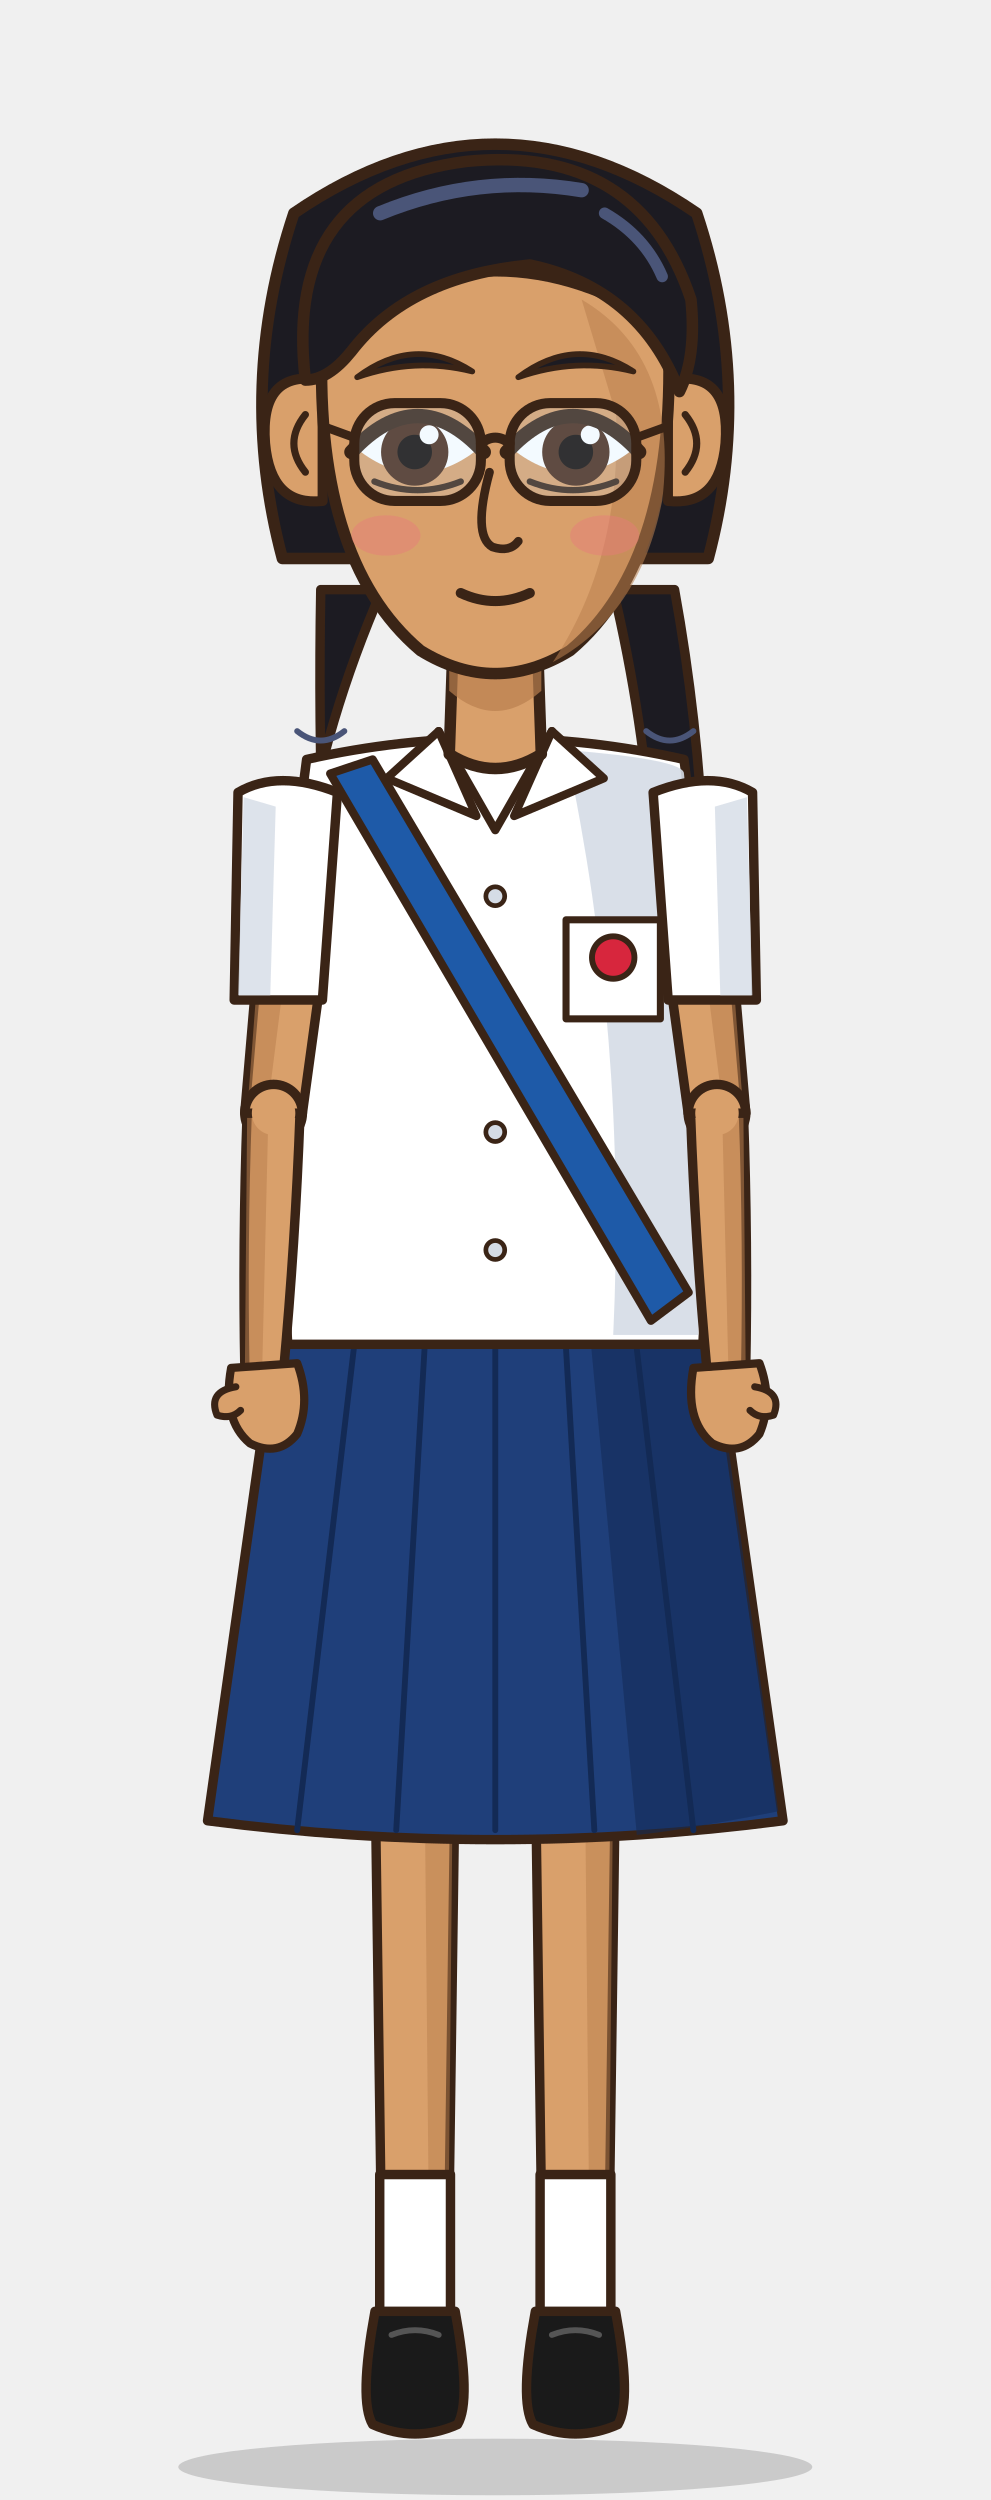
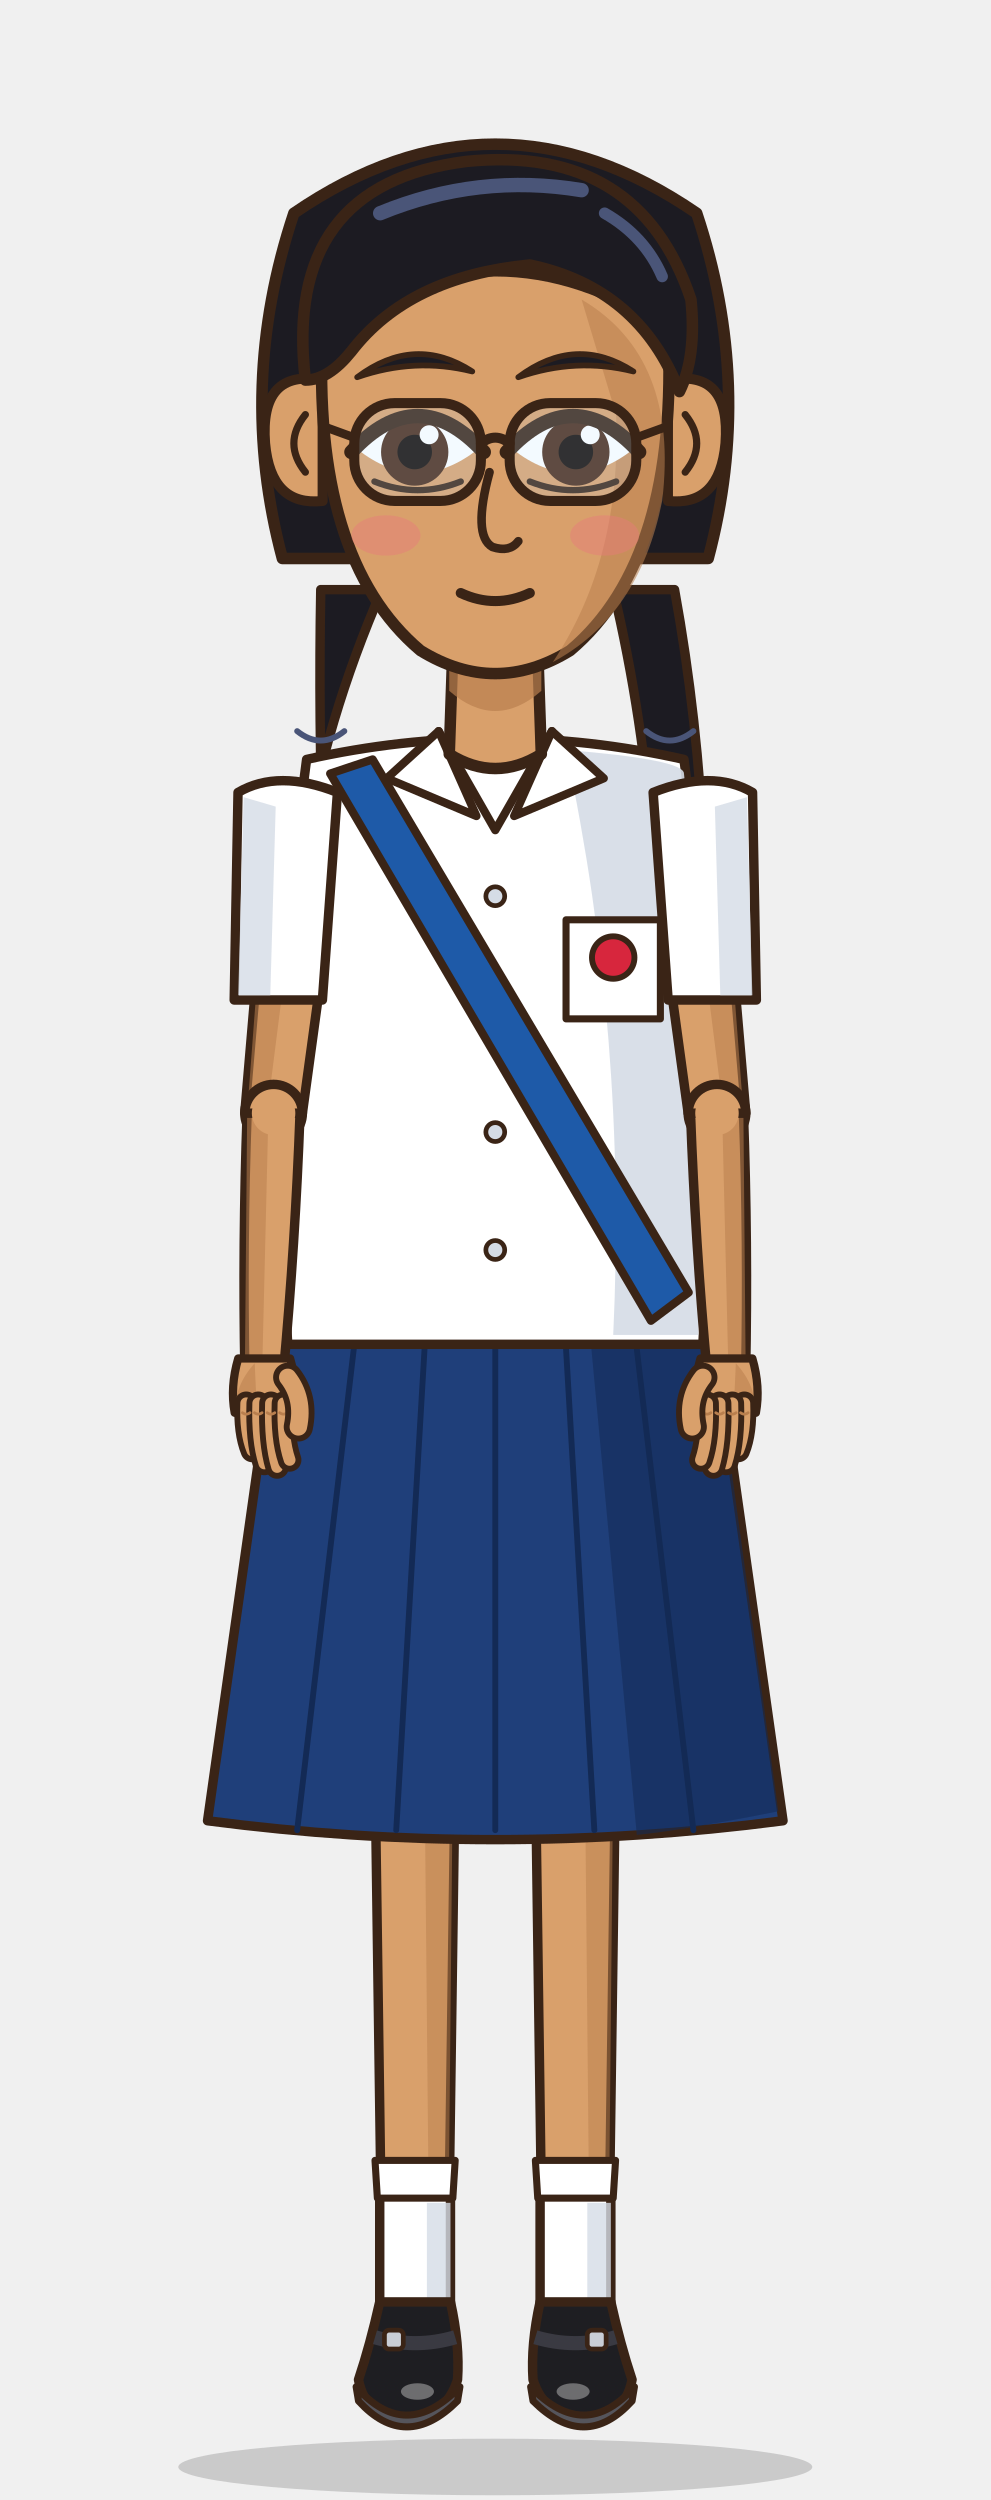
<svg xmlns="http://www.w3.org/2000/svg" width="420" height="1060" viewBox="0 -60 420 1060">
  <ellipse cx="210.0" cy="986" rx="134.4" ry="12" fill="#000" opacity=".16" />
  <path d="M136 190 Q134 300 144 420 L124 420 Q114 300 162 190Z" fill="#1C1B22" stroke="#3A2416" stroke-width="4" stroke-linejoin="round" stroke-linecap="round" />
  <path d="M146 250 q-10 8 -20 0" fill="none" stroke="#4A5578" stroke-width="2.5" stroke-linecap="round" stroke-linejoin="round" />
  <path d="M146 300 q-10 8 -20 0" fill="none" stroke="#4A5578" stroke-width="2.5" stroke-linecap="round" stroke-linejoin="round" />
  <path d="M146 350 q-10 8 -20 0" fill="none" stroke="#4A5578" stroke-width="2.5" stroke-linecap="round" stroke-linejoin="round" />
  <path d="M146 395 q-10 8 -20 0" fill="none" stroke="#4A5578" stroke-width="2.5" stroke-linecap="round" stroke-linejoin="round" />
  <circle cx="134" cy="424" r="10" fill="#D7263D" stroke="#3A2416" stroke-width="3" />
  <path d="M260 190 Q286 300 276 420 L296 420 Q306 300 286 190Z" fill="#1C1B22" stroke="#3A2416" stroke-width="4" stroke-linejoin="round" stroke-linecap="round" />
  <path d="M274 250 q10 8 20 0" fill="none" stroke="#4A5578" stroke-width="2.5" stroke-linecap="round" stroke-linejoin="round" />
  <path d="M274 300 q10 8 20 0" fill="none" stroke="#4A5578" stroke-width="2.5" stroke-linecap="round" stroke-linejoin="round" />
  <path d="M274 350 q10 8 20 0" fill="none" stroke="#4A5578" stroke-width="2.5" stroke-linecap="round" stroke-linejoin="round" />
  <path d="M274 395 q10 8 20 0" fill="none" stroke="#4A5578" stroke-width="2.5" stroke-linecap="round" stroke-linejoin="round" />
  <circle cx="286" cy="424" r="10" fill="#D7263D" stroke="#3A2416" stroke-width="3" />
  <path d="M159 690 L162 905 L190 905 L193 690Z" fill="#D9A06B" stroke="#3A2416" stroke-width="4" stroke-linejoin="round" stroke-linecap="round" />
  <path d="M180 692 L182 900 L190 900 L192 692Z" fill="#B97F4E" stroke="none" opacity="0.5" />
-   <path d="M161 862 L161 925 L191 925 L191 862Z" fill="#FFFFFF" stroke="#3A2416" stroke-width="4" stroke-linejoin="round" stroke-linecap="round" />
-   <path d="M159 920 L193 920 Q200 958 194 968 Q176 976 158 968 Q152 958 159 920Z" fill="#1A1A1A" stroke="#3A2416" stroke-width="4" stroke-linejoin="round" stroke-linecap="round" />
-   <path d="M166 930 Q176 926 186 930" fill="none" stroke="#555" stroke-width="2.5" stroke-linecap="round" stroke-linejoin="round" />
+   <path d="M161 858 L161 925 L191 925 L191 858Z" fill="#FFFFFF" stroke="#3A2416" stroke-width="4" stroke-linejoin="round" stroke-linecap="round" />
+   <path d="M159 856 L193 856 L192 872 L160 872Z" fill="#FFFFFF" stroke="#3A2416" stroke-width="3" stroke-linejoin="round" stroke-linecap="round" />
+   <path d="M181 874 L191 874 L191 922 L181 922Z" fill="#D5DCE6" stroke="none" opacity="0.8" />
+   <path d="M161 916 L191 916 Q195 934 194 949 Q189 965 172 966 Q155 965 152 949 Q157 934 161 916Z" fill="#1E1E22" stroke="#3A2416" stroke-width="4" stroke-linejoin="round" stroke-linecap="round" />
+   <path d="M159 931 Q176 936 193 931" fill="none" stroke="#3A3A42" stroke-width="6" />
+   <rect x="163" y="928" width="8" height="8" rx="2" fill="#C9CED6" stroke="#3A2416" stroke-width="2" />
+   <path d="M151 952 Q172 976 195 952 L194 958 Q172 980 152 958Z" fill="#55555C" stroke="#3A2416" stroke-width="3" stroke-linejoin="round" stroke-linecap="round" />
+   <ellipse cx="177" cy="954" rx="7" ry="3.5" fill="#fff" opacity=".35" />
  <path d="M227 690 L230 905 L258 905 L261 690Z" fill="#D9A06B" stroke="#3A2416" stroke-width="4" stroke-linejoin="round" stroke-linecap="round" />
  <path d="M248 692 L250 900 L258 900 L260 692Z" fill="#B97F4E" stroke="none" opacity="0.5" />
-   <path d="M229 862 L229 925 L259 925 L259 862Z" fill="#FFFFFF" stroke="#3A2416" stroke-width="4" stroke-linejoin="round" stroke-linecap="round" />
-   <path d="M227 920 L261 920 Q268 958 262 968 Q244 976 226 968 Q220 958 227 920Z" fill="#1A1A1A" stroke="#3A2416" stroke-width="4" stroke-linejoin="round" stroke-linecap="round" />
-   <path d="M234 930 Q244 926 254 930" fill="none" stroke="#555" stroke-width="2.5" stroke-linecap="round" stroke-linejoin="round" />
+   <path d="M229 858 L229 925 L259 925 L259 858Z" fill="#FFFFFF" stroke="#3A2416" stroke-width="4" stroke-linejoin="round" stroke-linecap="round" />
+   <path d="M227 856 L261 856 L260 872 L228 872Z" fill="#FFFFFF" stroke="#3A2416" stroke-width="3" stroke-linejoin="round" stroke-linecap="round" />
+   <path d="M249 874 L259 874 L259 922 L249 922Z" fill="#D5DCE6" stroke="none" opacity="0.8" />
+   <path d="M229 916 L259 916 Q263 934 268 949 Q265 965 248 966 Q231 965 226 949 Q225 934 229 916Z" fill="#1E1E22" stroke="#3A2416" stroke-width="4" stroke-linejoin="round" stroke-linecap="round" />
+   <path d="M227 931 Q244 936 261 931" fill="none" stroke="#3A3A42" stroke-width="6" />
+   <rect x="249" y="928" width="8" height="8" rx="2" fill="#C9CED6" stroke="#3A2416" stroke-width="2" />
+   <path d="M225 952 Q248 976 269 952 L268 958 Q248 980 226 958Z" fill="#55555C" stroke="#3A2416" stroke-width="3" stroke-linejoin="round" stroke-linecap="round" />
+   <ellipse cx="243" cy="954" rx="7" ry="3.5" fill="#fff" opacity=".35" />
  <path d="M118 500 L302 500 L332 712 Q210 728 88 712Z" fill="#1F3F7A" stroke="#3A2416" stroke-width="4" stroke-linejoin="round" stroke-linecap="round" />
  <path d="M150.0 512 L126.0 716" fill="none" stroke="#132A55" stroke-width="2.5" stroke-linecap="round" stroke-linejoin="round" />
  <path d="M180.0 512 L168.0 716" fill="none" stroke="#132A55" stroke-width="2.5" stroke-linecap="round" stroke-linejoin="round" />
  <path d="M210.0 512 L210.0 716" fill="none" stroke="#132A55" stroke-width="2.5" stroke-linecap="round" stroke-linejoin="round" />
  <path d="M240.0 512 L252.0 716" fill="none" stroke="#132A55" stroke-width="2.5" stroke-linecap="round" stroke-linejoin="round" />
  <path d="M270.0 512 L294.0 716" fill="none" stroke="#132A55" stroke-width="2.5" stroke-linecap="round" stroke-linejoin="round" />
  <path d="M250 504 L302 504 L330 708 Q290 716 270 718Z" fill="#132A55" stroke="none" opacity="0.55" />
  <path d="M130 262 Q114 380 122 510 L298 510 Q306 380 290 262 Q210 244 130 262Z" fill="#FFFFFF" stroke="#3A2416" stroke-width="4" stroke-linejoin="round" stroke-linecap="round" />
  <path d="M240 258 Q290 262 290 268 Q302 380 296 506 L260 506 Q266 380 240 258Z" fill="#D5DCE6" stroke="none" opacity="0.9" />
  <path d="M186 250 L210 292 L234 250" fill="#FFFFFF" stroke="#3A2416" stroke-width="3.5" stroke-linejoin="round" stroke-linecap="round" />
  <path d="M186 250 L164 270 L202 286Z" fill="#FFFFFF" stroke="#3A2416" stroke-width="3.5" stroke-linejoin="round" stroke-linecap="round" />
  <path d="M234 250 L256 270 L218 286Z" fill="#FFFFFF" stroke="#3A2416" stroke-width="3.5" stroke-linejoin="round" stroke-linecap="round" />
  <circle cx="210" cy="320" r="4" fill="#D5DCE6" stroke="#3A2416" stroke-width="2" />
  <circle cx="210" cy="370" r="4" fill="#D5DCE6" stroke="#3A2416" stroke-width="2" />
  <circle cx="210" cy="420" r="4" fill="#D5DCE6" stroke="#3A2416" stroke-width="2" />
  <circle cx="210" cy="470" r="4" fill="#D5DCE6" stroke="#3A2416" stroke-width="2" />
  <path d="M240 330 L280 330 L280 372 L240 372Z" fill="#FFFFFF" stroke="#3A2416" stroke-width="3" stroke-linejoin="round" stroke-linecap="round" />
  <circle cx="260" cy="346" r="9" fill="#D7263D" stroke="#3A2416" stroke-width="2.5" />
  <path d="M140 268 L158 262 L292 488 L276 500Z" fill="#1E5AA8" stroke="#3A2416" stroke-width="3.5" stroke-linejoin="round" stroke-linecap="round" />
  <g class="armL" data-p="122,282">
    <path d="M108.4 358 L103.78 412.0 L128.22 412.0 L135.6 358Z" fill="#D9A06B" stroke="#3A2416" stroke-width="4" stroke-linejoin="round" stroke-linecap="round" />
    <path d="M119.28 364 L113.195 412.0 L104.78 412.0 L108.4 364Z" fill="#B97F4E" stroke="none" opacity="0.55" />
    <g class="foreL" data-p="116,412.0">
      <circle cx="116" cy="412.0" r="12.22" fill="#D9A06B" stroke="#3A2416" stroke-width="4" />
      <path d="M104.78 412.0 Q102.78 467.0 103.84 522 L120.16 522 Q125.22 467.0 127.22 412.0Z" fill="#D9A06B" stroke="#3A2416" stroke-width="4" stroke-linejoin="round" stroke-linecap="round" />
      <path d="M113.756 414.0 L111.184 520 L103.84 520 L104.78 414.0Z" fill="#B97F4E" stroke="none" opacity="0.55" />
      <circle cx="116" cy="412.0" r="9.22" fill="#D9A06B" stroke="none" />
-       <path d="M98.0 520.0 Q94.0 542.0 106.0 552.0 Q118.0 558.0 126.0 548.0 Q132.0 534.0 126.0 518.0 Z" fill="#D9A06B" stroke="#3A2416" stroke-width="3.5" stroke-linejoin="round" stroke-linecap="round" />
-       <path d="M100.0 528.0 Q88.0 530.0 92.0 540.0 Q98.0 542.0 102.0 538.0" fill="#D9A06B" stroke="#3A2416" stroke-width="3" stroke-linejoin="round" stroke-linecap="round" />
+       <g class="handRelax">
+         <path d="M101.0 516.0 Q97.5 528.0 99.5 539.0 Q112 542.0 124.5 539.0 Q126.5 528.0 123.0 516.0Z" fill="#D9A06B" stroke="#3A2416" stroke-width="3.5" stroke-linejoin="round" stroke-linecap="round" />
+         <path d="M108.0 518.0 Q99.0 528.0 100.0 539.0 Q106.0 541.0 109.0 540.0Z" fill="#B97F4E" stroke="none" opacity="0.55" />
+         <path d="M104.4 535.0 Q103.9 547.4 107.0 555.0" fill="none" stroke="#3A2416" stroke-width="10.0" stroke-linecap="round" />
+         <path d="M104.4 535.0 Q103.9 547.4 107.0 555.0" fill="none" stroke="#D9A06B" stroke-width="5.0" stroke-linecap="round" />
+         <path d="M109.5 535.0 Q109.0 550.8 112.1 560.5" fill="none" stroke="#3A2416" stroke-width="10.0" stroke-linecap="round" />
+         <path d="M109.5 535.0 Q109.0 550.8 112.1 560.5" fill="none" stroke="#D9A06B" stroke-width="5.0" stroke-linecap="round" />
+         <path d="M114.9 535.0 Q114.4 551.7 117.5 562.0" fill="none" stroke="#3A2416" stroke-width="10.0" stroke-linecap="round" />
+         <path d="M114.9 535.0 Q114.4 551.7 117.5 562.0" fill="none" stroke="#D9A06B" stroke-width="5.0" stroke-linecap="round" />
+         <path d="M120.2 535.0 Q119.7 549.9 122.8 559.0" fill="none" stroke="#3A2416" stroke-width="10.0" stroke-linecap="round" />
+         <path d="M120.2 535.0 Q119.7 549.9 122.8 559.0" fill="none" stroke="#D9A06B" stroke-width="5.0" stroke-linecap="round" />
+         <path d="M118.6 539.0 q1.6 1.2 3.2 0" fill="none" stroke="#B97F4E" stroke-width="1.2" stroke-linecap="round" stroke-linejoin="round" />
+         <path d="M113.3 539.0 q1.6 1.2 3.2 0" fill="none" stroke="#B97F4E" stroke-width="1.2" stroke-linecap="round" stroke-linejoin="round" />
+         <path d="M107.9 539.0 q1.6 1.2 3.2 0" fill="none" stroke="#B97F4E" stroke-width="1.2" stroke-linecap="round" stroke-linejoin="round" />
+         <path d="M102.8 539.0 q1.6 1.2 3.2 0" fill="none" stroke="#B97F4E" stroke-width="1.2" stroke-linecap="round" stroke-linejoin="round" />
+         <path d="M122.0 524.0 Q129.0 533.0 126.5 545.0" fill="none" stroke="#3A2416" stroke-width="12.4" stroke-linecap="round" />
+         <path d="M122.0 524.0 Q129.0 533.0 126.5 545.0" fill="none" stroke="#D9A06B" stroke-width="7.4" stroke-linecap="round" />
+       </g>
+       <g class="handOpen" style="display:none">
+         <path d="M120.5 542.0 Q123.5 554.1 126.5 566.3" fill="none" stroke="#3A2416" stroke-width="11.6" stroke-linecap="round" />
+         <path d="M115.0 542.0 Q116.0 556.5 117.0 570.9" fill="none" stroke="#3A2416" stroke-width="11.6" stroke-linecap="round" />
+         <path d="M109.4 542.0 Q108.0 555.4 106.6 568.9" fill="none" stroke="#3A2416" stroke-width="11.6" stroke-linecap="round" />
+         <path d="M104.0 542.0 Q100.9 552.0 97.9 562.1" fill="none" stroke="#3A2416" stroke-width="11.6" stroke-linecap="round" />
+         <path d="M120.5 542.0 Q123.5 554.1 126.5 566.3" fill="none" stroke="#D9A06B" stroke-width="6.6" stroke-linecap="round" />
+         <path d="M115.0 542.0 Q116.0 556.5 117.0 570.9" fill="none" stroke="#D9A06B" stroke-width="6.6" stroke-linecap="round" />
+         <path d="M109.4 542.0 Q108.0 555.4 106.6 568.9" fill="none" stroke="#D9A06B" stroke-width="6.6" stroke-linecap="round" />
+         <path d="M104.0 542.0 Q100.9 552.0 97.9 562.1" fill="none" stroke="#D9A06B" stroke-width="6.6" stroke-linecap="round" />
+         <path d="M122.0 532.0 Q129.4 537.2 140.0 543.5" fill="none" stroke="#3A2416" stroke-width="12.6" stroke-linecap="round" />
+         <path d="M122.0 532.0 Q129.4 537.2 140.0 543.5" fill="none" stroke="#D9A06B" stroke-width="7.6" stroke-linecap="round" />
+         <path d="M100.0 520 Q96.5 532.0 98.5 545.0 Q112 549.0 125.5 545.0 Q127.5 532.0 124.0 520Z" fill="#E6B285" stroke="#3A2416" stroke-width="3.5" stroke-linejoin="round" stroke-linecap="round" />
+         <path d="M103.0 532.0 Q112 529.0 120.0 535.0 M104.0 538.0 Q112 535.0 116.0 542.0" fill="none" stroke="#B97F4E" stroke-width="1.5" stroke-linecap="round" stroke-linejoin="round" />
+       </g>
    </g>
    <path d="M100.92 276 Q118 266 143.08 276 L136.7 364 L99.3 364 Z" fill="#FFFFFF" stroke="#3A2416" stroke-width="4" stroke-linejoin="round" stroke-linecap="round" />
    <path d="M116.9 282 L103.3 278 L101.0 362 L114.6 362Z" fill="#D5DCE6" stroke="none" opacity="0.8" />
  </g>
  <g class="armR" data-p="298,282">
    <path d="M284.4 358 L291.78 412.0 L316.22 412.0 L311.6 358Z" fill="#D9A06B" stroke="#3A2416" stroke-width="4" stroke-linejoin="round" stroke-linecap="round" />
    <path d="M300.72 364 L306.805 412.0 L315.22 412.0 L311.6 364Z" fill="#B97F4E" stroke="none" opacity="0.55" />
    <g class="foreR" data-p="304,412.0">
      <circle cx="304" cy="412.0" r="12.22" fill="#D9A06B" stroke="#3A2416" stroke-width="4" />
      <path d="M292.78 412.0 Q294.78 467.0 299.84 522 L316.16 522 Q317.22 467.0 315.22 412.0Z" fill="#D9A06B" stroke="#3A2416" stroke-width="4" stroke-linejoin="round" stroke-linecap="round" />
      <path d="M306.244 414.0 L308.816 520 L316.16 520 L315.22 414.0Z" fill="#B97F4E" stroke="none" opacity="0.55" />
      <circle cx="304" cy="412.0" r="9.22" fill="#D9A06B" stroke="none" />
-       <path d="M294.0 520.0 Q290.0 542.0 302.0 552.0 Q314.0 558.0 322.0 548.0 Q328.0 534.0 322.0 518.0 Z" fill="#D9A06B" stroke="#3A2416" stroke-width="3.5" stroke-linejoin="round" stroke-linecap="round" />
-       <path d="M320.0 528.0 Q332.0 530.0 328.0 540.0 Q322.0 542.0 318.0 538.0" fill="#D9A06B" stroke="#3A2416" stroke-width="3" stroke-linejoin="round" stroke-linecap="round" />
+       <g class="handRelax">
+         <path d="M297.0 516.0 Q293.5 528.0 295.5 539.0 Q308 542.0 320.5 539.0 Q322.5 528.0 319.0 516.0Z" fill="#D9A06B" stroke="#3A2416" stroke-width="3.5" stroke-linejoin="round" stroke-linecap="round" />
+         <path d="M312.0 518.0 Q321.0 528.0 320.0 539.0 Q314.0 541.0 311.0 540.0Z" fill="#B97F4E" stroke="none" opacity="0.55" />
+         <path d="M315.6 535.0 Q316.1 547.4 313.0 555.0" fill="none" stroke="#3A2416" stroke-width="10.0" stroke-linecap="round" />
+         <path d="M315.6 535.0 Q316.1 547.4 313.0 555.0" fill="none" stroke="#D9A06B" stroke-width="5.0" stroke-linecap="round" />
+         <path d="M310.5 535.0 Q311.0 550.8 307.9 560.5" fill="none" stroke="#3A2416" stroke-width="10.0" stroke-linecap="round" />
+         <path d="M310.5 535.0 Q311.0 550.8 307.9 560.5" fill="none" stroke="#D9A06B" stroke-width="5.0" stroke-linecap="round" />
+         <path d="M305.1 535.0 Q305.6 551.7 302.5 562.0" fill="none" stroke="#3A2416" stroke-width="10.0" stroke-linecap="round" />
+         <path d="M305.1 535.0 Q305.6 551.7 302.5 562.0" fill="none" stroke="#D9A06B" stroke-width="5.0" stroke-linecap="round" />
+         <path d="M299.8 535.0 Q300.3 549.9 297.2 559.0" fill="none" stroke="#3A2416" stroke-width="10.0" stroke-linecap="round" />
+         <path d="M299.8 535.0 Q300.3 549.9 297.2 559.0" fill="none" stroke="#D9A06B" stroke-width="5.0" stroke-linecap="round" />
+         <path d="M298.2 539.0 q1.6 1.2 3.2 0" fill="none" stroke="#B97F4E" stroke-width="1.2" stroke-linecap="round" stroke-linejoin="round" />
+         <path d="M303.5 539.0 q1.6 1.2 3.2 0" fill="none" stroke="#B97F4E" stroke-width="1.2" stroke-linecap="round" stroke-linejoin="round" />
+         <path d="M308.9 539.0 q1.6 1.2 3.2 0" fill="none" stroke="#B97F4E" stroke-width="1.2" stroke-linecap="round" stroke-linejoin="round" />
+         <path d="M314.0 539.0 q1.6 1.2 3.2 0" fill="none" stroke="#B97F4E" stroke-width="1.2" stroke-linecap="round" stroke-linejoin="round" />
+         <path d="M298.0 524.0 Q291.0 533.0 293.5 545.0" fill="none" stroke="#3A2416" stroke-width="12.4" stroke-linecap="round" />
+         <path d="M298.0 524.0 Q291.0 533.0 293.5 545.0" fill="none" stroke="#D9A06B" stroke-width="7.4" stroke-linecap="round" />
+       </g>
+       <g class="handOpen" style="display:none">
+         <path d="M299.5 542.0 Q296.5 554.1 293.5 566.3" fill="none" stroke="#3A2416" stroke-width="11.6" stroke-linecap="round" />
+         <path d="M305.0 542.0 Q304.0 556.5 303.0 570.9" fill="none" stroke="#3A2416" stroke-width="11.6" stroke-linecap="round" />
+         <path d="M310.6 542.0 Q312.0 555.4 313.4 568.9" fill="none" stroke="#3A2416" stroke-width="11.6" stroke-linecap="round" />
+         <path d="M316.0 542.0 Q319.1 552.0 322.1 562.1" fill="none" stroke="#3A2416" stroke-width="11.6" stroke-linecap="round" />
+         <path d="M299.5 542.0 Q296.5 554.1 293.5 566.3" fill="none" stroke="#D9A06B" stroke-width="6.6" stroke-linecap="round" />
+         <path d="M305.0 542.0 Q304.0 556.5 303.0 570.9" fill="none" stroke="#D9A06B" stroke-width="6.6" stroke-linecap="round" />
+         <path d="M310.6 542.0 Q312.0 555.4 313.4 568.9" fill="none" stroke="#D9A06B" stroke-width="6.6" stroke-linecap="round" />
+         <path d="M316.0 542.0 Q319.1 552.0 322.1 562.1" fill="none" stroke="#D9A06B" stroke-width="6.6" stroke-linecap="round" />
+         <path d="M298.0 532.0 Q290.6 537.2 280.0 543.5" fill="none" stroke="#3A2416" stroke-width="12.6" stroke-linecap="round" />
+         <path d="M298.0 532.0 Q290.6 537.2 280.0 543.5" fill="none" stroke="#D9A06B" stroke-width="7.6" stroke-linecap="round" />
+         <path d="M296.0 520 Q292.5 532.0 294.5 545.0 Q308 549.0 321.5 545.0 Q323.5 532.0 320.0 520Z" fill="#E6B285" stroke="#3A2416" stroke-width="3.5" stroke-linejoin="round" stroke-linecap="round" />
+         <path d="M317.0 532.0 Q308 529.0 300.0 535.0 M316.0 538.0 Q308 535.0 304.0 542.0" fill="none" stroke="#B97F4E" stroke-width="1.5" stroke-linecap="round" stroke-linejoin="round" />
+       </g>
    </g>
    <path d="M276.92 276 Q302 266 319.08 276 L320.7 364 L283.3 364 Z" fill="#FFFFFF" stroke="#3A2416" stroke-width="4" stroke-linejoin="round" stroke-linecap="round" />
    <path d="M303.1 282 L316.7 278 L319.0 362 L305.4 362Z" fill="#D5DCE6" stroke="none" opacity="0.8" />
  </g>
  <g class="head" data-p="210,250">
    <g transform="translate(210 250) scale(1.22) translate(-210 -250)">
      <path d="M196 200 L194 258 Q210 268 226 258 L224 200Z" fill="#D9A06B" stroke="#3A2416" stroke-width="4" stroke-linejoin="round" stroke-linecap="round" />
      <path d="M194 236 Q210 250 226 236 L226 222 Q210 236 194 222Z" fill="#B97F4E" stroke="none" opacity="0.7" />
      <path d="M140 70 Q120 130 136 190 L284 190 Q300 130 280 70 Q210 22 140 70Z" fill="#1C1B22" stroke="#3A2416" stroke-width="4" stroke-linejoin="round" stroke-linecap="round" />
      <g class="earL">
        <path d="M150 128 Q128 124 130 150 Q132 172 150 170Z" fill="#D9A06B" stroke="#3A2416" stroke-width="3.5" stroke-linejoin="round" stroke-linecap="round" />
        <path d="M144 140 Q136 150 144 160" fill="none" stroke="#3A2416" stroke-width="2.5" stroke-linecap="round" stroke-linejoin="round" />
      </g>
      <g class="earR">
        <path d="M270 128 Q292 124 290 150 Q288 172 270 170Z" fill="#D9A06B" stroke="#3A2416" stroke-width="3.5" stroke-linejoin="round" stroke-linecap="round" />
        <path d="M276 140 Q284 150 276 160" fill="none" stroke="#3A2416" stroke-width="2.5" stroke-linecap="round" stroke-linejoin="round" />
      </g>
      <path d="M150 110 Q146 190 184 222 Q210 238 236 222 Q274 190 270 110 Q210 70 150 110Z" fill="#D9A06B" stroke="#3A2416" stroke-width="4" stroke-linejoin="round" stroke-linecap="round" />
      <path d="M240 100 Q274 120 268 170 Q260 210 230 226 Q254 190 252 140Z" fill="#B97F4E" stroke="none" opacity="0.55" />
      <g class="face">
        <ellipse cx="172" cy="182" rx="12" ry="7" fill="#E77A7A" opacity=".45" />
        <ellipse cx="248" cy="182" rx="12" ry="7" fill="#E77A7A" opacity=".45" />
        <g class="eyes-open">
          <path d="M162 152 Q183 129.5 204 152 Q183 168.5 162 152Z" fill="#FFFFFF" stroke="none" />
          <circle cx="182" cy="153" r="11.7" fill="#4A2A18" />
          <circle cx="182" cy="153" r="6.0" fill="#120A06" />
          <circle cx="187" cy="147" r="3.3" fill="#fff" />
          <path d="M160 153 Q183 128.0 206 153" fill="none" stroke="#3A2416" stroke-width="5" stroke-linecap="round" stroke-linejoin="round" />
          <path d="M168 163.25 Q183 169.25 198 163.25" fill="none" stroke="#3A2416" stroke-width="2.2" stroke-linecap="round" stroke-linejoin="round" />
          <path d="M216 152 Q237 129.5 258 152 Q237 168.5 216 152Z" fill="#FFFFFF" stroke="none" />
          <circle cx="238" cy="153" r="11.7" fill="#4A2A18" />
          <circle cx="238" cy="153" r="6.0" fill="#120A06" />
          <circle cx="243" cy="147" r="3.3" fill="#fff" />
          <path d="M214 153 Q237 128.0 260 153" fill="none" stroke="#3A2416" stroke-width="5" stroke-linecap="round" stroke-linejoin="round" />
          <path d="M222 163.25 Q237 169.25 252 163.25" fill="none" stroke="#3A2416" stroke-width="2.2" stroke-linecap="round" stroke-linejoin="round" />
        </g>
        <g class="eyes-closed" style="display:none">
          <path d="M162 154 Q183 165.5 204 154" fill="none" stroke="#3A2416" stroke-width="5" stroke-linecap="round" stroke-linejoin="round" />
          <path d="M216 154 Q237 165.5 258 154" fill="none" stroke="#3A2416" stroke-width="5" stroke-linecap="round" stroke-linejoin="round" />
        </g>
        <g class="brows">
          <g class="browL">
            <path d="M162 127 Q182 112 202 125 Q182 120 162 127Z" fill="#1C1B22" stroke="#3A2416" stroke-width="2" stroke-linejoin="round" stroke-linecap="round" />
          </g>
          <g class="browR">
            <path d="M218 127 Q238 112 258 125 Q238 120 218 127Z" fill="#1C1B22" stroke="#3A2416" stroke-width="2" stroke-linejoin="round" stroke-linecap="round" />
          </g>
        </g>
        <path d="M208 160 Q202 182 209 186 Q215 188 218 184" fill="none" stroke="#3A2416" stroke-width="3" stroke-linecap="round" stroke-linejoin="round" />
        <g class="mouths">
          <g class="m-rest">
            <path d="M198.0 202 Q210 207.6 222.0 202" fill="none" stroke="#3A2416" stroke-width="3.5" stroke-linecap="round" stroke-linejoin="round" />
          </g>
          <g class="m-smile" style="display:none">
            <path d="M190 198 Q210 223.0 230 198 Q210 208 190 198Z" fill="#5A1A14" stroke="#3A2416" stroke-width="3.5" stroke-linejoin="round" stroke-linecap="round" />
            <path d="M193.6 201 Q210 210 226.4 201 L224.0 207 Q210 214 196.0 207Z" fill="#FFFFFF" stroke="none" opacity="1" />
          </g>
          <g class="m-a" style="display:none">
            <path d="M194.0 198 Q210 192 226.0 198 Q224.0 221.0 210 222.0 Q196.0 221.0 194.0 198Z" fill="#5A1A14" stroke="#3A2416" stroke-width="3.5" stroke-linejoin="round" stroke-linecap="round" />
            <path d="M196.0 199 Q210 194 224.0 199 L222.4 207 Q210 203 197.6 207Z" fill="#FFFFFF" stroke="none" opacity="1" />
            <path d="M201.0 218.0 Q210 211.0 219.0 218.0 Q210 221.6 201.0 218.0Z" fill="#E0626A" stroke="none" opacity="1" />
          </g>
          <g class="m-e" style="display:none">
            <path d="M190 200 Q210 194 230 200 Q210 213.0 190 200Z" fill="#5A1A14" stroke="#3A2416" stroke-width="3.5" stroke-linejoin="round" stroke-linecap="round" />
            <path d="M193.0 201 Q210 196 227.0 201 L225.0 207 Q210 204 195.0 207Z" fill="#FFFFFF" stroke="none" opacity="1" />
          </g>
          <g class="m-o" style="display:none">
            <path d="M210 194 Q220.0 194 220.0 209.0 Q220.0 220.0 210 220.0 Q200.0 220.0 200.0 209.0 Q200.0 194 210 194Z" fill="#5A1A14" stroke="#3A2416" stroke-width="3.5" stroke-linejoin="round" stroke-linecap="round" />
            <path d="M204.4 215.0 Q210 211.0 215.6 215.0 Q210 219.0 204.4 215.0Z" fill="#E0626A" stroke="none" opacity="1" />
          </g>
        </g>
        <rect x="161" y="136" width="44" height="34" rx="14" fill="#BFE6FF" fill-opacity=".18" stroke="#3A2416" stroke-width="3.5" />
        <rect x="215" y="136" width="44" height="34" rx="14" fill="#BFE6FF" fill-opacity=".18" stroke="#3A2416" stroke-width="3.5" />
        <path d="M205 150 Q210 146 215 150" fill="none" stroke="#3A2416" stroke-width="3.5" stroke-linecap="round" stroke-linejoin="round" />
        <path d="M161 148 L150 144 M259 148 L270 144" fill="none" stroke="#3A2416" stroke-width="3" stroke-linecap="round" stroke-linejoin="round" />
      </g>
      <g class="hairF">
        <path d="M144 128 Q136 60 200 52 Q260 46 278 100 Q280 120 274 132 Q260 96 222 88 Q180 92 160 118 Q152 128 144 128Z" fill="#1C1B22" stroke="#3A2416" stroke-width="4" stroke-linejoin="round" stroke-linecap="round" />
        <path d="M170 70 Q204 56 240 62" fill="none" stroke="#4A5578" stroke-width="5" stroke-linecap="round" stroke-linejoin="round" />
        <path d="M248 70 Q262 78 268 92" fill="none" stroke="#4A5578" stroke-width="4" stroke-linecap="round" stroke-linejoin="round" />
      </g>
    </g>
  </g>
</svg>
